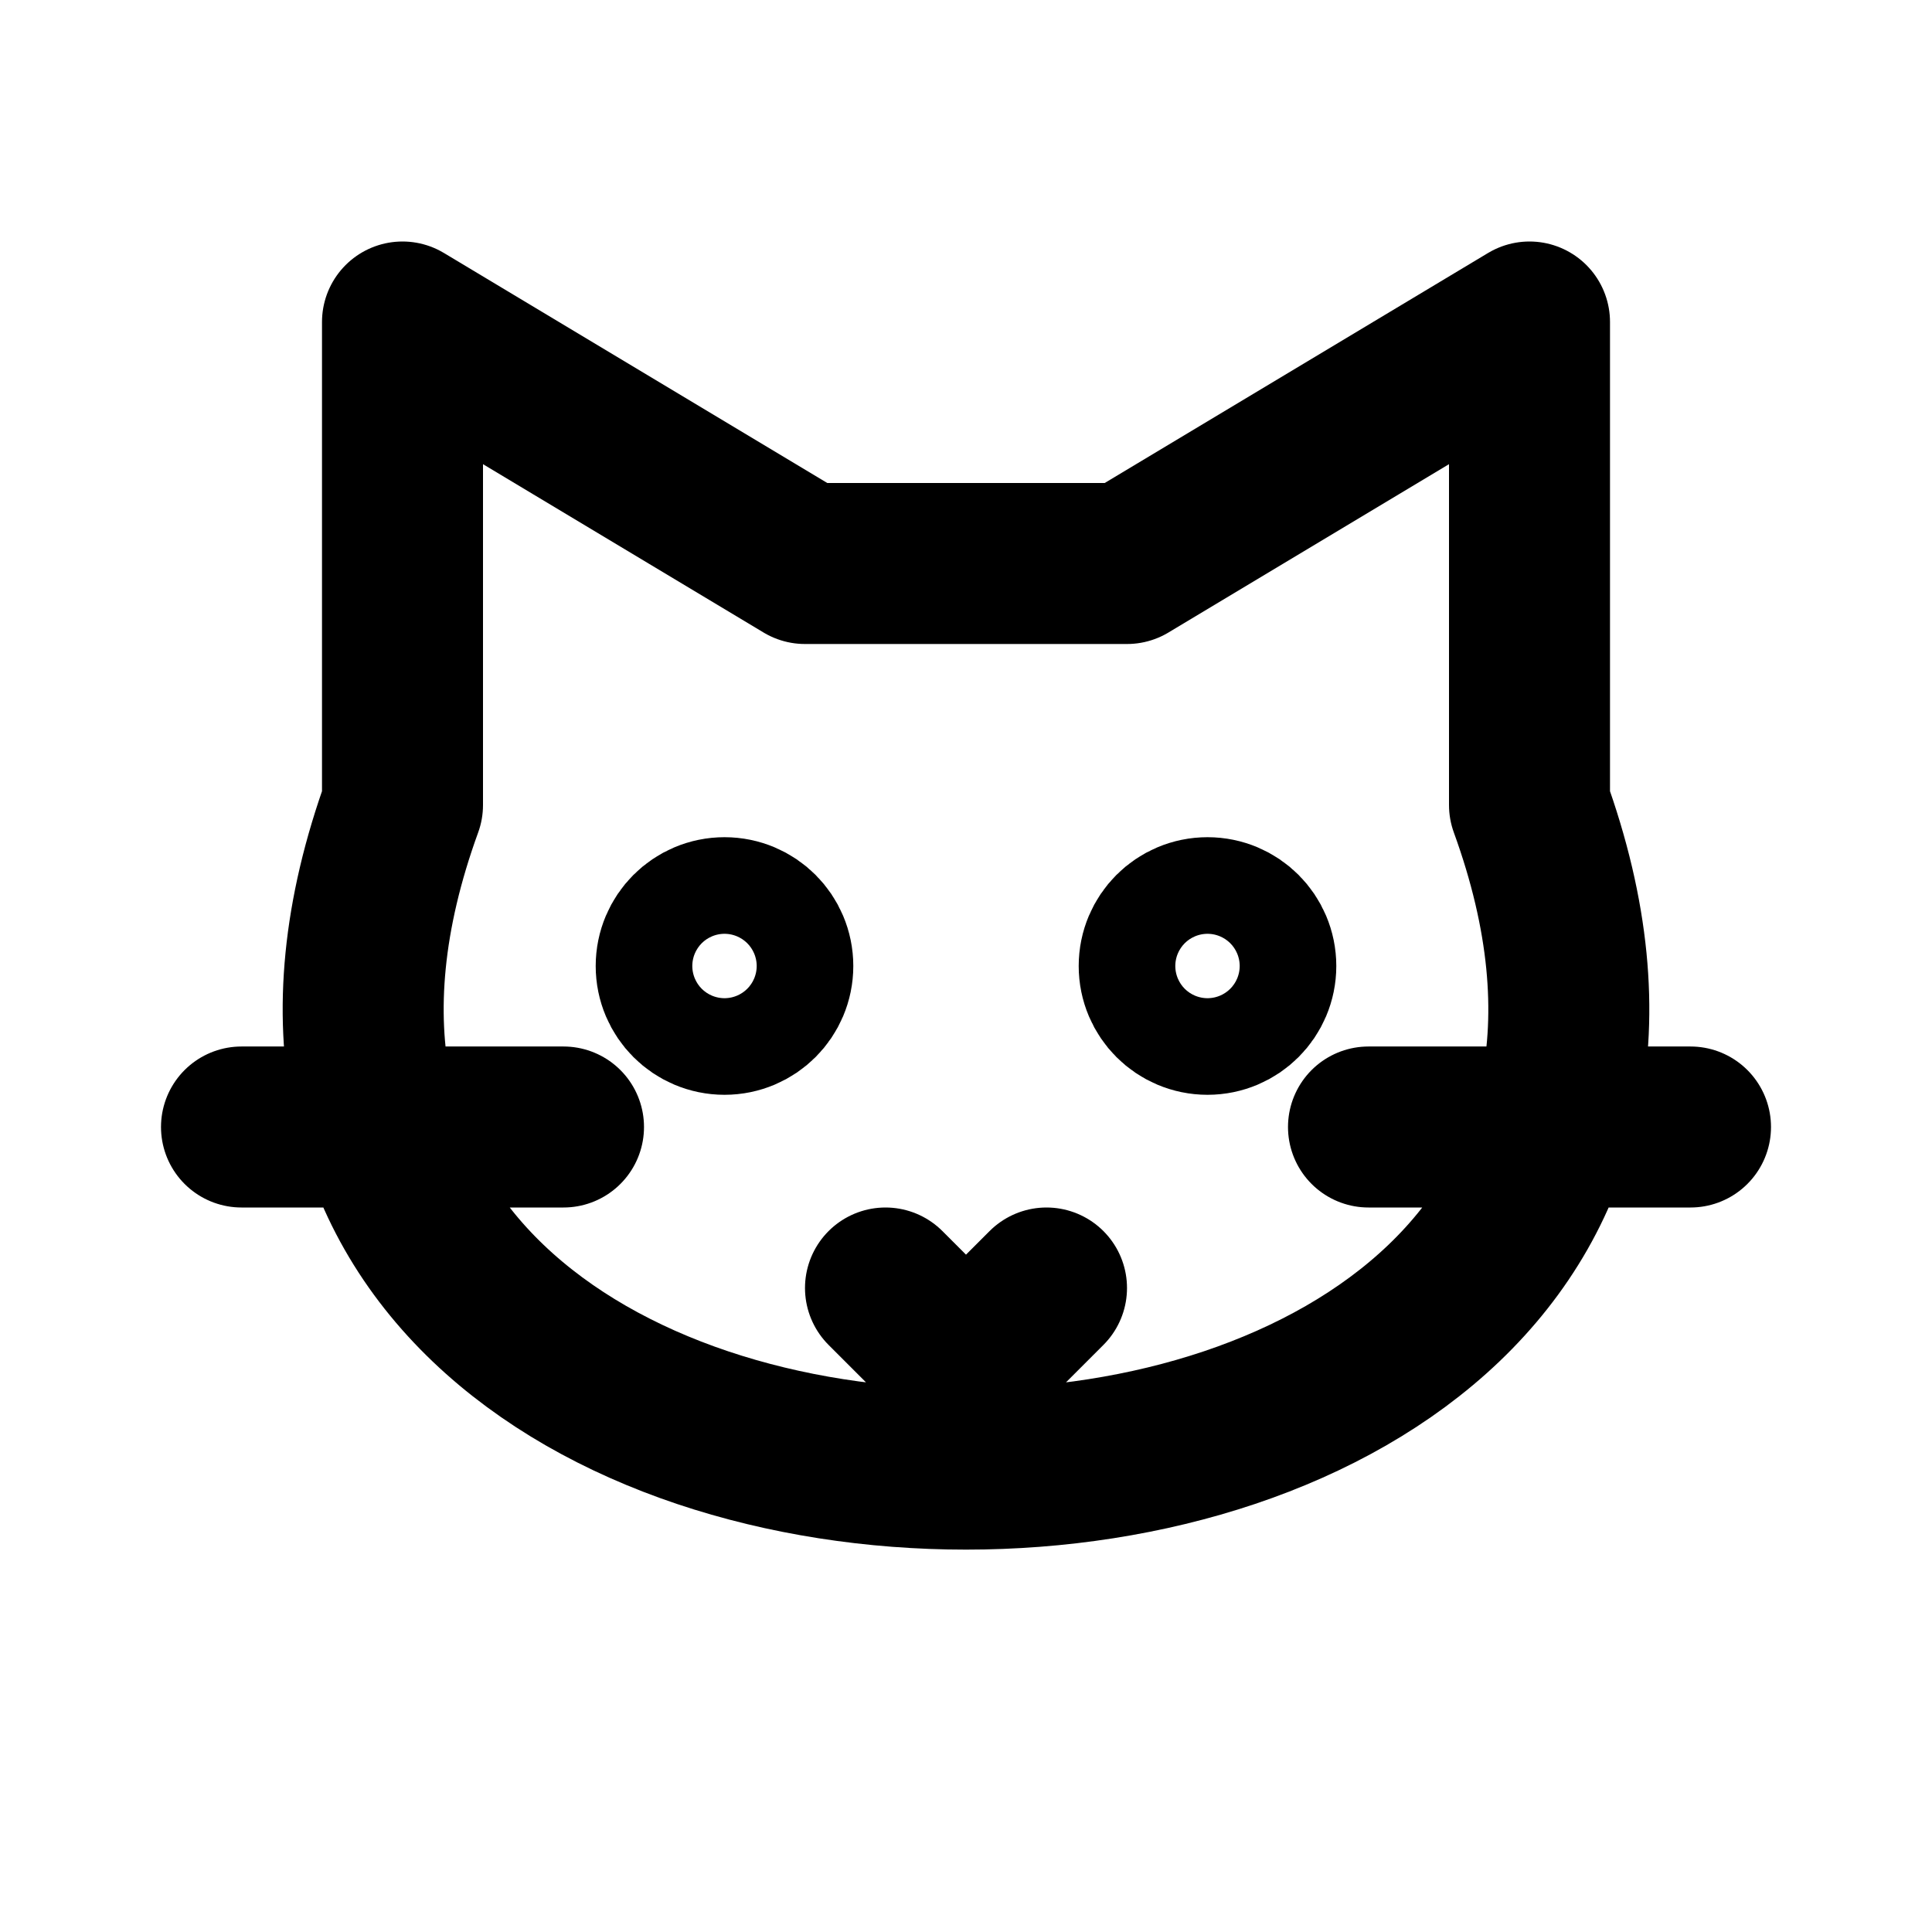
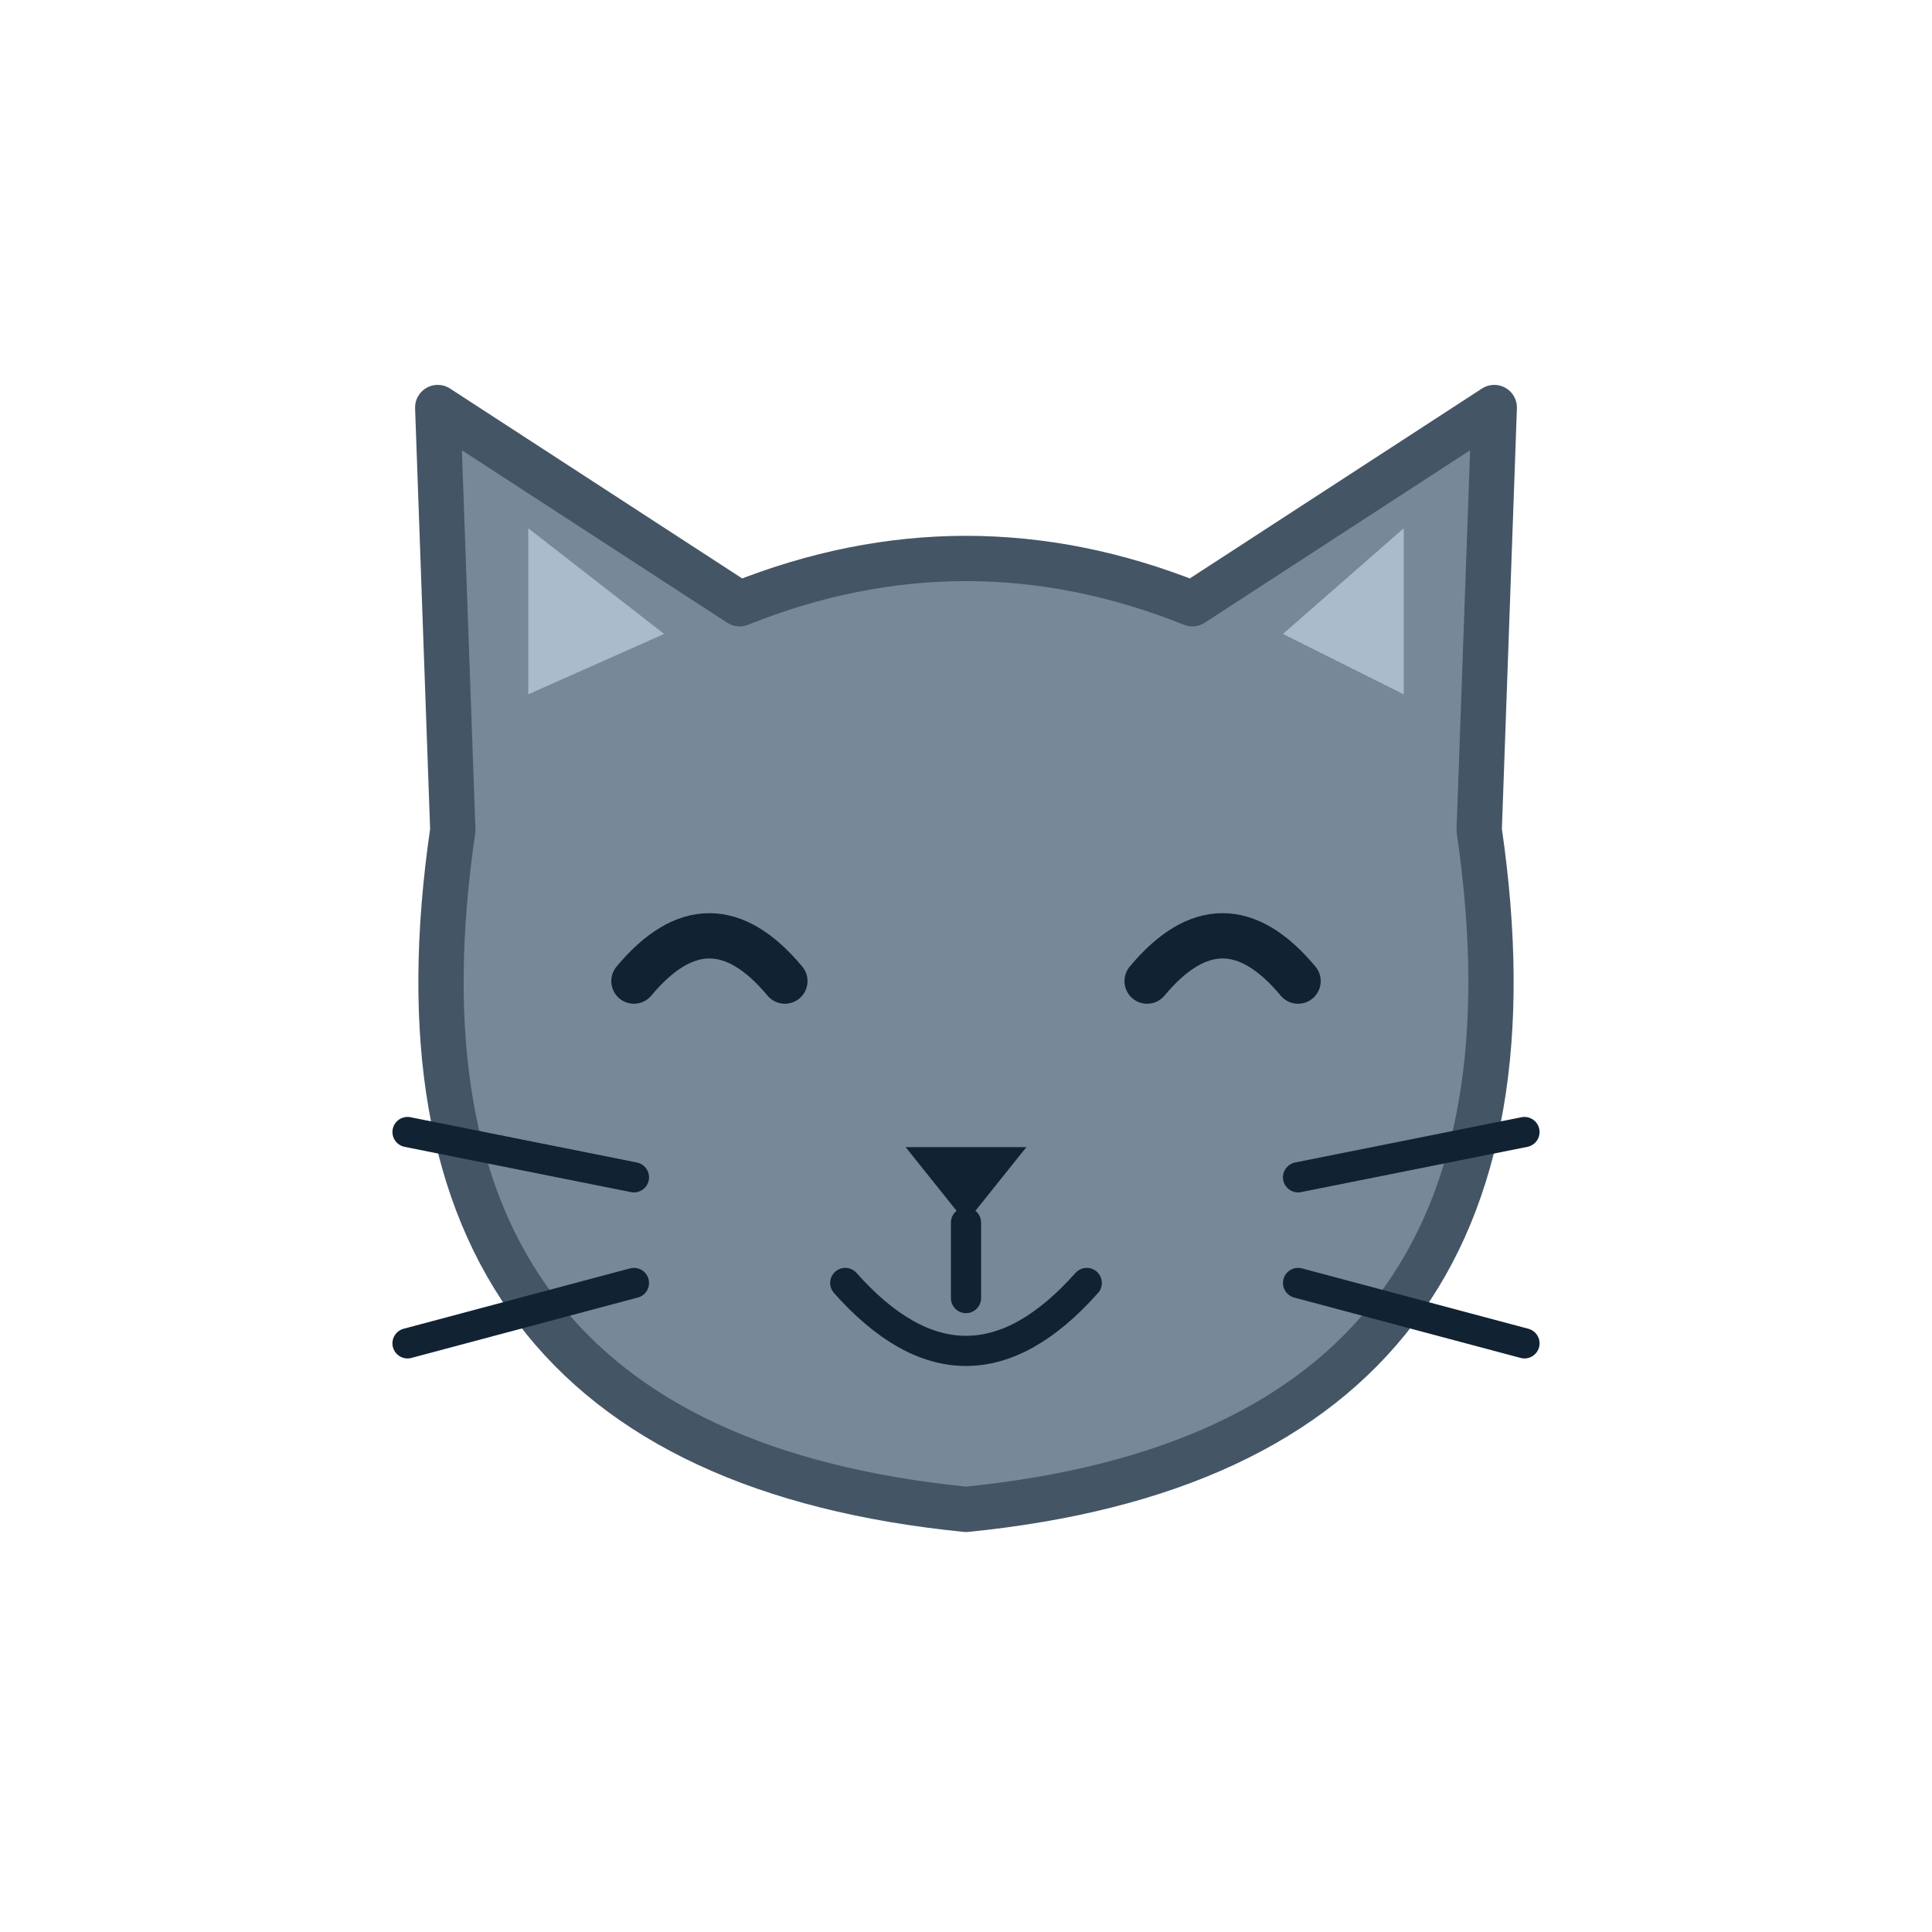
- <svg xmlns="http://www.w3.org/2000/svg" viewBox="0 0 24 24">
-   <g fill="none" stroke="#000000" stroke-width="2" stroke-linecap="round" stroke-linejoin="round">
-     <path d="M5 10V4l5 3h4l5-3v6c4 11-18 11-14 0z M3 14h4 M17 14h4 M11 16l1 1 1-1" />
-     <circle cx="9" cy="12" r="0.6" />
-     <circle cx="15" cy="12" r="0.6" />
-   </g>
+ <svg xmlns="http://www.w3.org/2000/svg" viewBox="0 0 128 128">
+   <path d="M30 55 29 27 49 40Q64 34 79 40L99 27 98 55Q104 96 64 100 24 96 30 55z" fill="#778899" stroke="#445566" stroke-width="3" stroke-linecap="round" stroke-linejoin="round" />
+   <path d="M35 46 35 35 44 42 M85 42 93 35v11" fill="#AABBCC" stroke="none" stroke-width="3" stroke-linecap="round" stroke-linejoin="round" />
+   <path d="M42 65q5-6 10 0 M76 65q5-6 10 0" fill="none" stroke="#112233" stroke-width="3" stroke-linecap="round" stroke-linejoin="round" />
+   <path d="M60 76h8l-4 5z" fill="#112233" stroke="none" stroke-width="3" stroke-linecap="round" stroke-linejoin="round" />
+   <path d="M64 81v5 M56 85q8 9 16 0 M42 78 27 75 M42 85 27 89 M86 78l15-3 M86 85l15 4" fill="none" stroke="#112233" stroke-width="2" stroke-linecap="round" stroke-linejoin="round" />
</svg>
